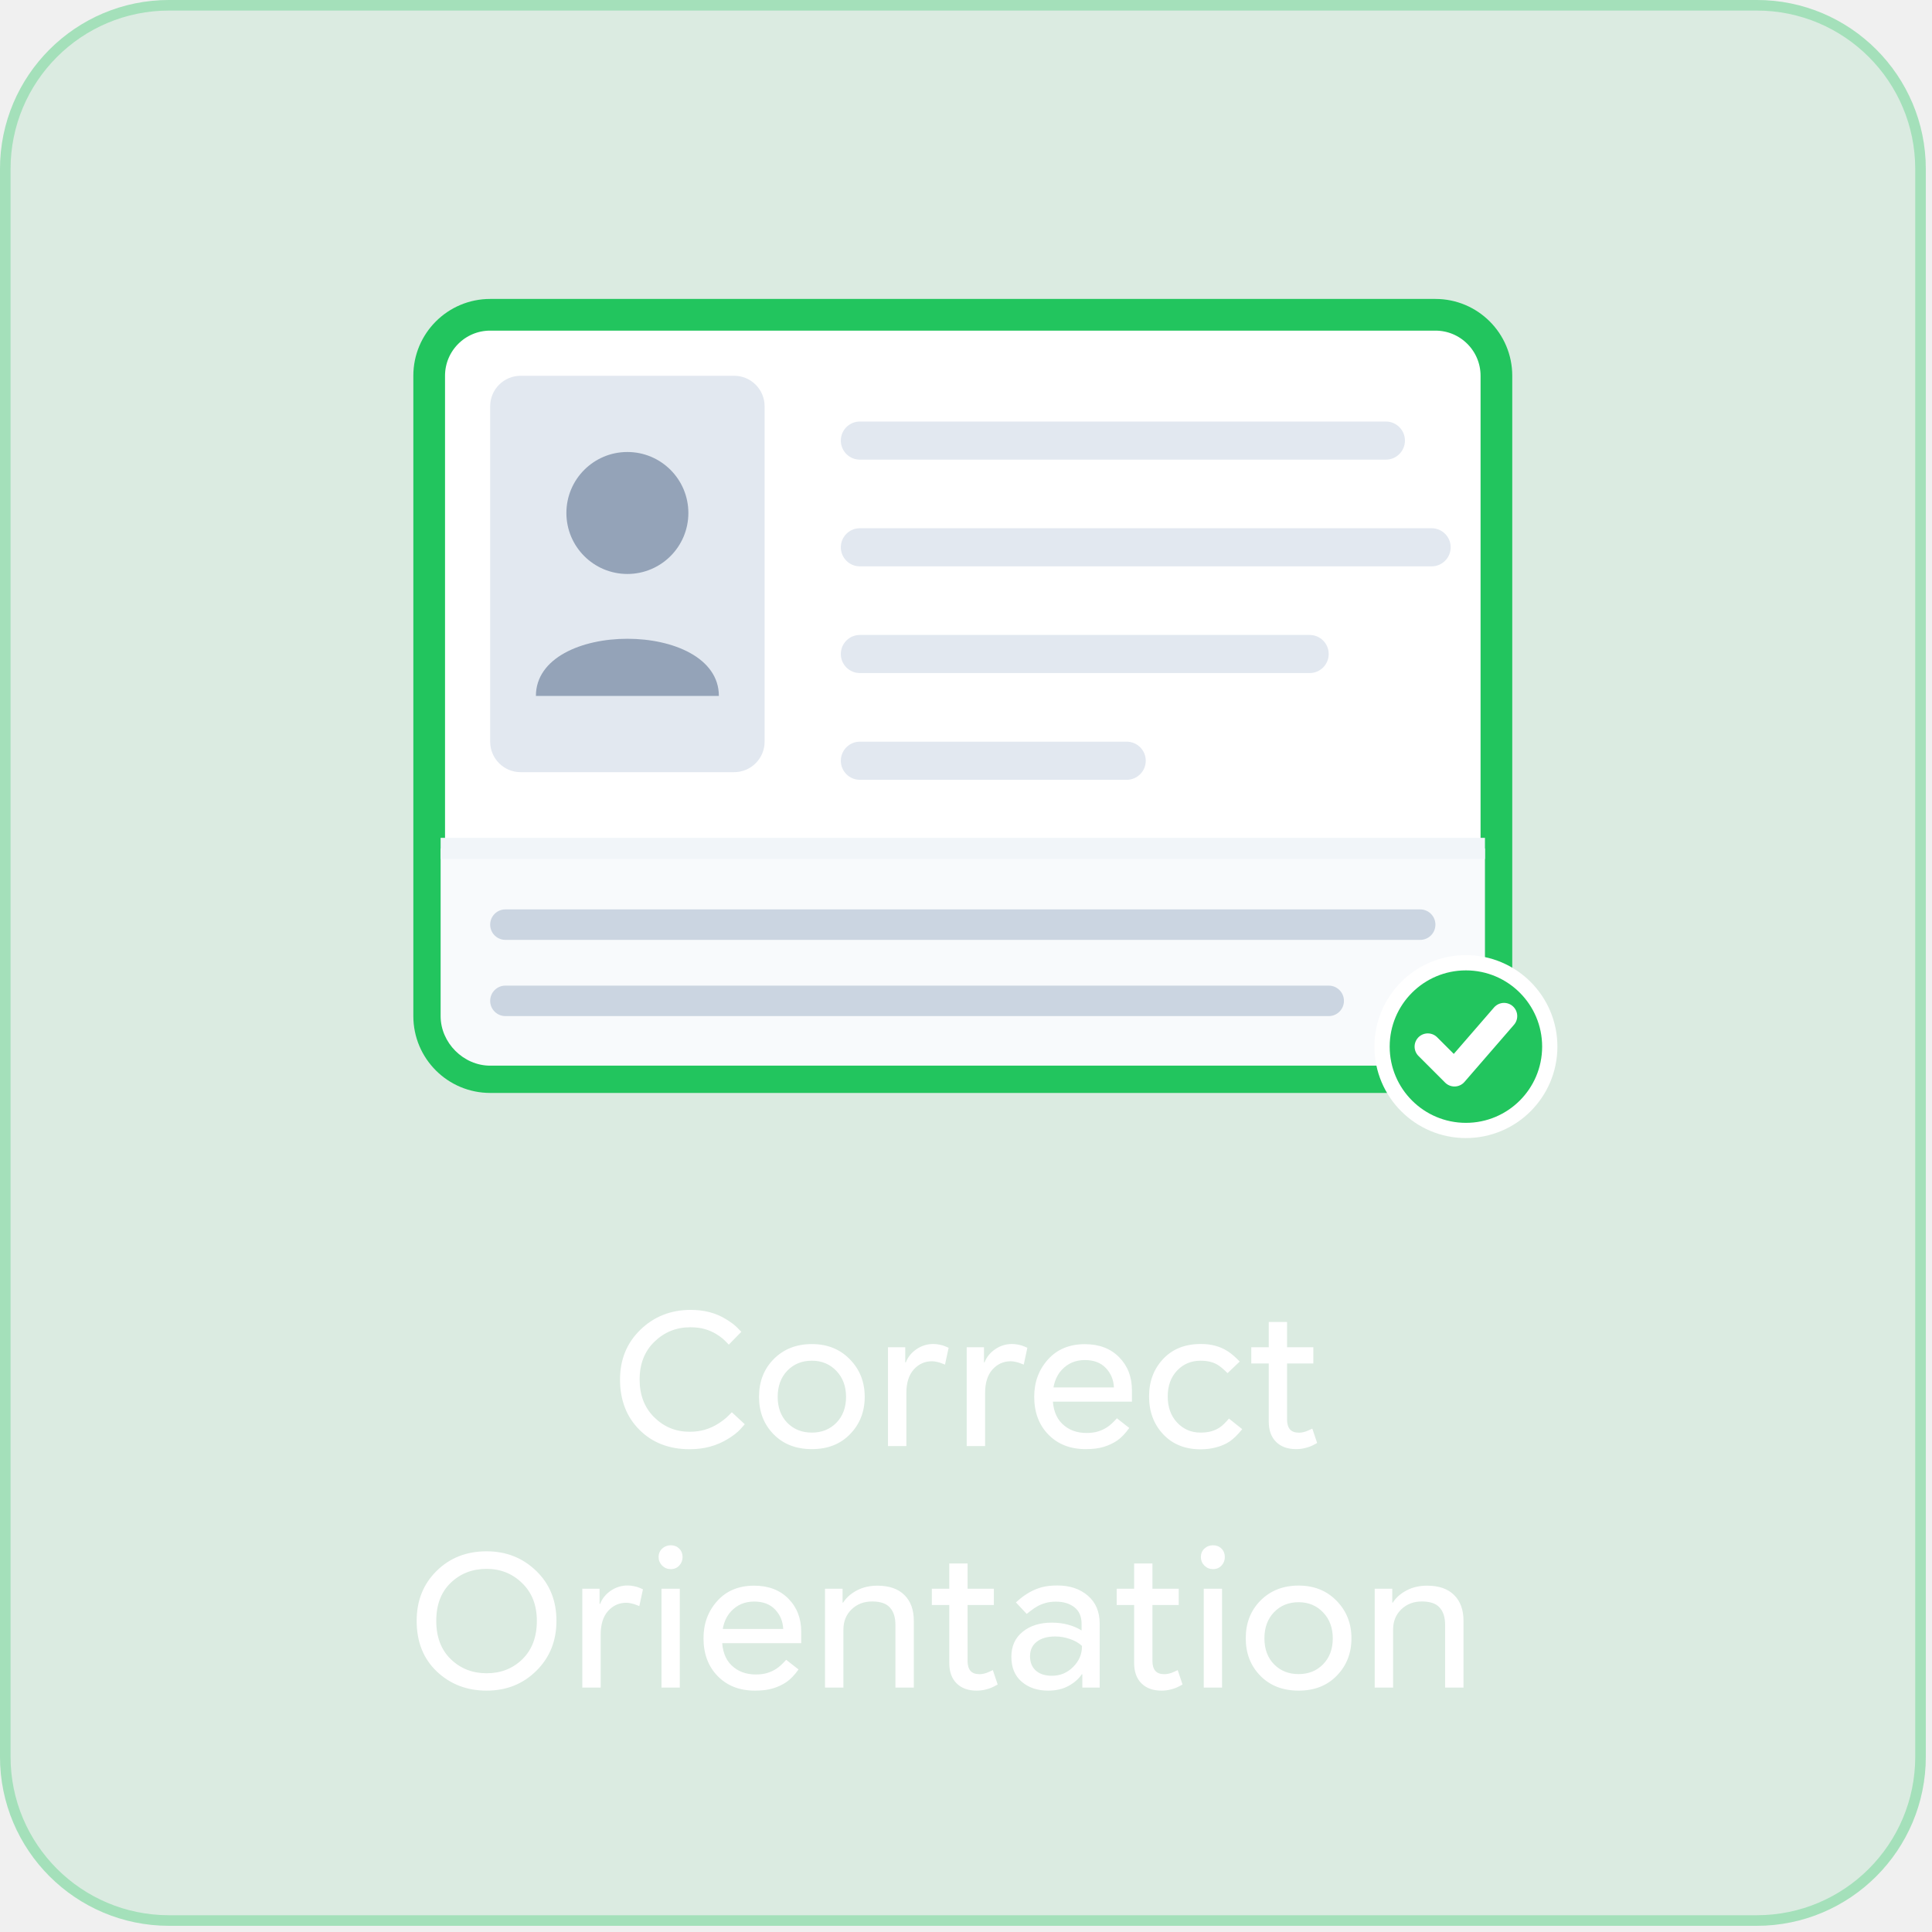
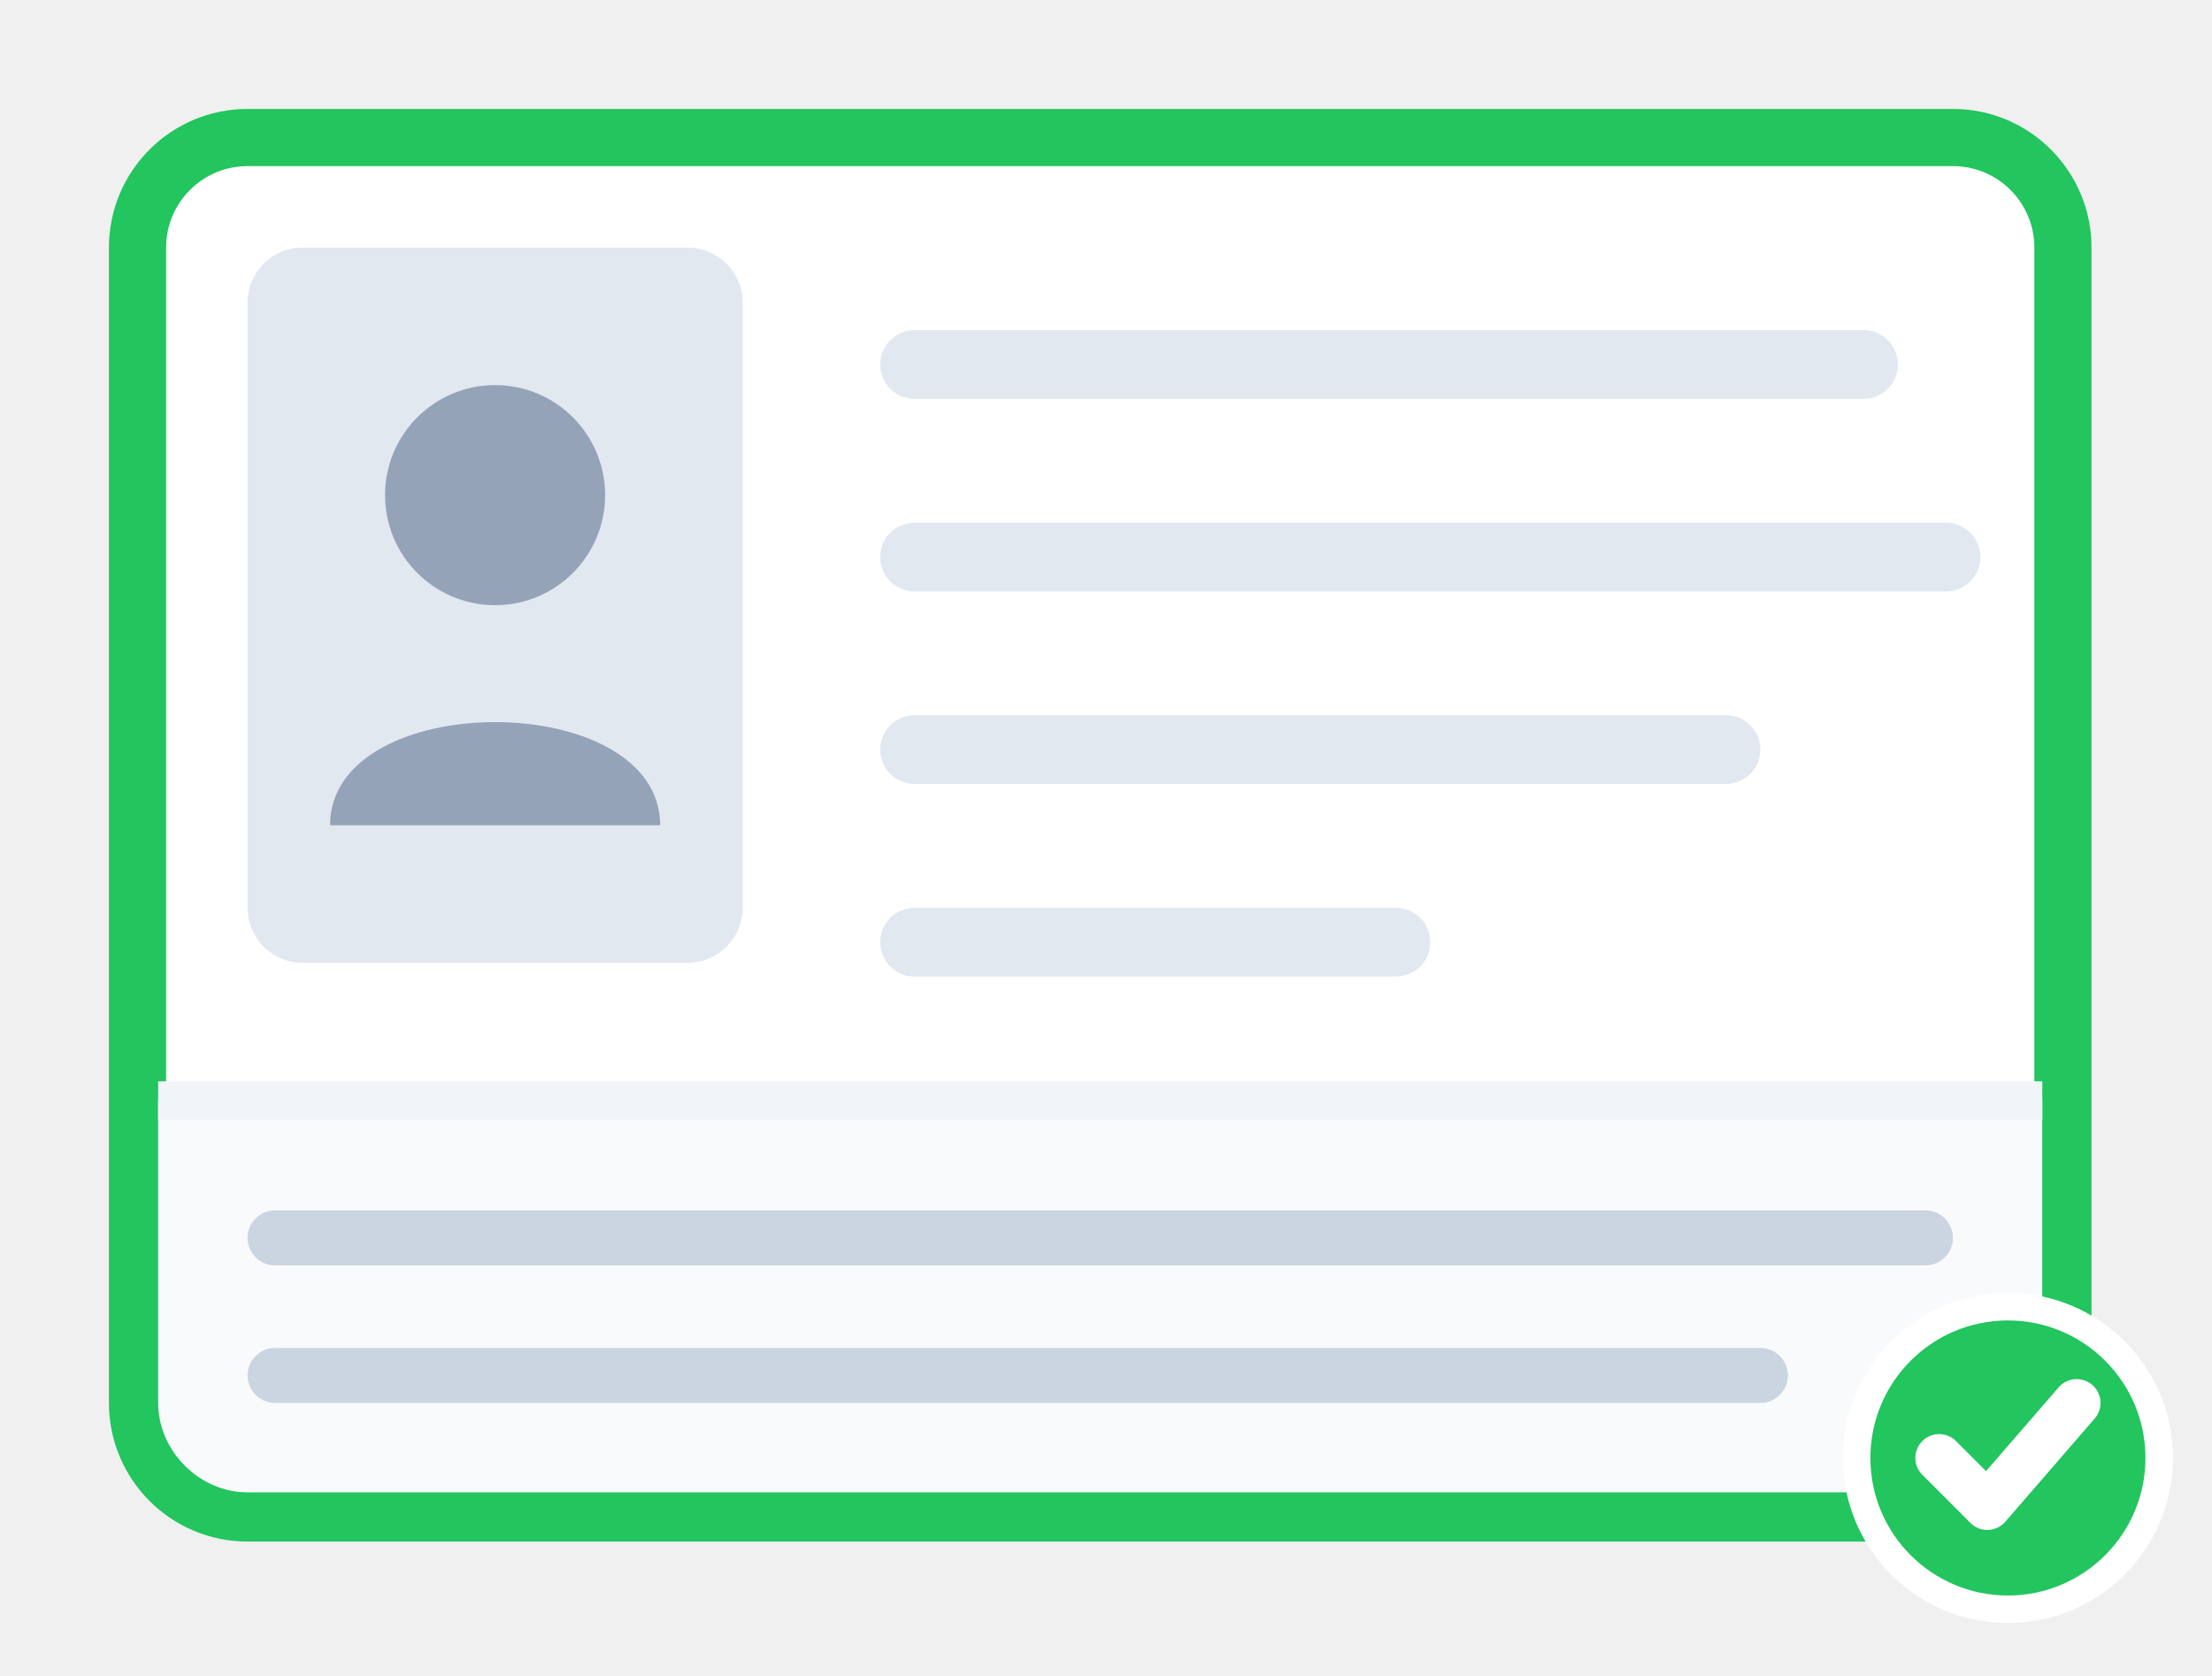
- <svg xmlns="http://www.w3.org/2000/svg" width="104" height="104" viewBox="0 0 104 104" fill="none">
-   <rect width="103.667" height="103.667" rx="9.1" fill="#22C55E" fill-opacity="0.1" />
-   <rect x="0.284" y="0.284" width="103.098" height="103.098" rx="8.815" stroke="#22C55E" stroke-opacity="0.3" stroke-width="0.569" />
-   <path d="M77.269 16.945H26.386C24.573 16.945 23.103 18.415 23.103 20.228V54.697C23.103 56.51 24.573 57.98 26.386 57.98H77.269C79.082 57.98 80.552 56.51 80.552 54.697V20.228C80.552 18.415 79.082 16.945 77.269 16.945Z" fill="white" stroke="#22C55E" stroke-width="1.706" />
-   <path d="M23.719 45.67H79.936V54.698C79.936 56.134 78.705 57.365 77.269 57.365H26.386C24.95 57.365 23.719 56.134 23.719 54.698V45.67Z" fill="#F8FAFC" />
-   <path d="M23.719 45.67H79.936" stroke="#F1F5F9" stroke-width="1.137" />
-   <path d="M76.449 48.953H27.207C26.754 48.953 26.386 49.32 26.386 49.773C26.386 50.227 26.754 50.594 27.207 50.594H76.449C76.902 50.594 77.269 50.227 77.269 49.773C77.269 49.32 76.902 48.953 76.449 48.953Z" fill="#CBD5E1" />
-   <path d="M71.524 53.056H27.207C26.754 53.056 26.386 53.424 26.386 53.877C26.386 54.33 26.754 54.697 27.207 54.697H71.524C71.978 54.697 72.345 54.33 72.345 53.877C72.345 53.424 71.978 53.056 71.524 53.056Z" fill="#CBD5E1" />
-   <path d="M39.517 20.228H28.028C27.121 20.228 26.386 20.963 26.386 21.869V39.925C26.386 40.831 27.121 41.566 28.028 41.566H39.517C40.424 41.566 41.159 40.831 41.159 39.925V21.869C41.159 20.963 40.424 20.228 39.517 20.228Z" fill="#E2E8F0" />
-   <path d="M33.772 30.897C35.585 30.897 37.055 29.427 37.055 27.614C37.055 25.801 35.585 24.331 33.772 24.331C31.959 24.331 30.489 25.801 30.489 27.614C30.489 29.427 31.959 30.897 33.772 30.897Z" fill="#94A3B8" />
-   <path d="M28.848 37.463C28.848 33.359 38.697 33.359 38.697 37.463H28.848Z" fill="#94A3B8" />
-   <path d="M74.602 22.691H46.288C45.721 22.691 45.262 23.15 45.262 23.717C45.262 24.283 45.721 24.743 46.288 24.743H74.602C75.168 24.743 75.628 24.283 75.628 23.717C75.628 23.15 75.168 22.691 74.602 22.691Z" fill="#E2E8F0" />
-   <path d="M77.064 28.435H46.288C45.721 28.435 45.262 28.894 45.262 29.461C45.262 30.027 45.721 30.487 46.288 30.487H77.064C77.63 30.487 78.09 30.027 78.09 29.461C78.09 28.894 77.63 28.435 77.064 28.435Z" fill="#E2E8F0" />
-   <path d="M70.498 34.18H46.288C45.721 34.18 45.262 34.639 45.262 35.206C45.262 35.772 45.721 36.231 46.288 36.231H70.498C71.065 36.231 71.524 35.772 71.524 35.206C71.524 34.639 71.065 34.18 70.498 34.18Z" fill="#E2E8F0" />
-   <path d="M60.65 39.925H46.288C45.721 39.925 45.262 40.385 45.262 40.951C45.262 41.518 45.721 41.977 46.288 41.977H60.65C61.217 41.977 61.676 41.518 61.676 40.951C61.676 40.385 61.217 39.925 60.65 39.925Z" fill="#E2E8F0" />
-   <path d="M78.91 61.262C81.63 61.262 83.835 59.058 83.835 56.338C83.835 53.619 81.63 51.414 78.91 51.414C76.191 51.414 73.986 53.619 73.986 56.338C73.986 59.058 76.191 61.262 78.91 61.262Z" fill="white" />
-   <path d="M78.911 60.443C81.177 60.443 83.014 58.606 83.014 56.339C83.014 54.073 81.177 52.236 78.911 52.236C76.644 52.236 74.807 54.073 74.807 56.339C74.807 58.606 76.644 60.443 78.911 60.443Z" fill="#22C55E" />
-   <path d="M76.859 56.339L78.295 57.775L80.962 54.697" stroke="white" stroke-width="1.422" stroke-linecap="round" stroke-linejoin="round" />
-   <path d="M37.126 78.012C36.02 78.012 35.118 77.664 34.421 76.967C33.724 76.271 33.376 75.367 33.376 74.257C33.376 73.184 33.741 72.292 34.471 71.582C35.205 70.869 36.108 70.512 37.181 70.512C37.541 70.512 37.876 70.552 38.186 70.632C38.496 70.712 38.786 70.834 39.056 70.997C39.33 71.161 39.539 71.317 39.686 71.467C39.833 71.617 39.906 71.692 39.906 71.692L39.231 72.382C39.231 72.382 39.169 72.319 39.046 72.192C38.923 72.066 38.764 71.942 38.571 71.822C38.378 71.702 38.169 71.611 37.946 71.547C37.726 71.481 37.463 71.447 37.156 71.447C36.406 71.447 35.764 71.706 35.231 72.222C34.698 72.736 34.431 73.416 34.431 74.262C34.431 75.099 34.694 75.777 35.221 76.297C35.748 76.814 36.38 77.072 37.116 77.072C37.416 77.072 37.693 77.036 37.946 76.962C38.2 76.886 38.438 76.777 38.661 76.637C38.885 76.494 39.063 76.356 39.196 76.222C39.33 76.089 39.396 76.022 39.396 76.022L40.091 76.667C40.091 76.667 40.013 76.756 39.856 76.932C39.7 77.106 39.473 77.282 39.176 77.462C38.883 77.642 38.566 77.779 38.226 77.872C37.886 77.966 37.52 78.012 37.126 78.012ZM43.703 78.007C42.853 78.007 42.166 77.741 41.643 77.207C41.12 76.674 40.858 76.002 40.858 75.192C40.858 74.369 41.123 73.691 41.653 73.157C42.186 72.621 42.87 72.352 43.703 72.352C44.536 72.352 45.218 72.626 45.748 73.172C46.281 73.716 46.548 74.389 46.548 75.192C46.548 75.989 46.286 76.657 45.763 77.197C45.243 77.737 44.556 78.007 43.703 78.007ZM43.703 77.117C44.236 77.117 44.676 76.941 45.023 76.587C45.37 76.231 45.543 75.766 45.543 75.192C45.543 74.626 45.37 74.161 45.023 73.797C44.676 73.431 44.236 73.247 43.703 73.247C43.166 73.247 42.725 73.427 42.378 73.787C42.035 74.147 41.863 74.616 41.863 75.192C41.863 75.769 42.035 76.234 42.378 76.587C42.725 76.941 43.166 77.117 43.703 77.117ZM47.8 77.842V72.522H48.73V73.437L48.625 73.337H48.76C48.87 73.051 49.062 72.814 49.335 72.627C49.608 72.441 49.91 72.347 50.24 72.347C50.343 72.347 50.453 72.359 50.57 72.382C50.687 72.402 50.798 72.436 50.905 72.482C51.012 72.529 51.065 72.552 51.065 72.552L50.87 73.457C50.87 73.457 50.824 73.439 50.73 73.402C50.637 73.362 50.54 73.332 50.44 73.312C50.343 73.289 50.254 73.277 50.17 73.277C49.78 73.277 49.452 73.426 49.185 73.722C48.922 74.019 48.79 74.441 48.79 74.987V77.842H47.8ZM52.038 77.842V72.522H52.968V73.437L52.863 73.337H52.998C53.108 73.051 53.3 72.814 53.573 72.627C53.847 72.441 54.148 72.347 54.478 72.347C54.582 72.347 54.692 72.359 54.808 72.382C54.925 72.402 55.037 72.436 55.143 72.482C55.25 72.529 55.303 72.552 55.303 72.552L55.108 73.457C55.108 73.457 55.062 73.439 54.968 73.402C54.875 73.362 54.778 73.332 54.678 73.312C54.582 73.289 54.492 73.277 54.408 73.277C54.018 73.277 53.69 73.426 53.423 73.722C53.16 74.019 53.028 74.441 53.028 74.987V77.842H52.038ZM58.443 78.007C57.616 78.007 56.947 77.747 56.438 77.227C55.928 76.707 55.672 76.027 55.672 75.187C55.672 74.397 55.919 73.729 56.413 73.182C56.906 72.632 57.568 72.357 58.398 72.357C59.167 72.357 59.782 72.591 60.242 73.057C60.703 73.524 60.932 74.117 60.932 74.837V75.452H56.233V74.687H59.962V74.677C59.943 74.271 59.797 73.926 59.528 73.642C59.258 73.356 58.881 73.212 58.398 73.212C57.894 73.212 57.479 73.389 57.153 73.742C56.829 74.092 56.667 74.574 56.667 75.187C56.667 75.827 56.837 76.312 57.178 76.642C57.517 76.972 57.954 77.137 58.487 77.137C58.721 77.137 58.926 77.111 59.102 77.057C59.279 77.004 59.444 76.927 59.597 76.827C59.754 76.724 59.929 76.564 60.123 76.347L60.788 76.867C60.574 77.167 60.359 77.392 60.142 77.542C59.926 77.689 59.686 77.802 59.422 77.882C59.159 77.966 58.833 78.007 58.443 78.007ZM64.634 78.017C63.794 78.017 63.121 77.747 62.614 77.207C62.108 76.667 61.854 75.989 61.854 75.172C61.854 74.366 62.106 73.694 62.609 73.157C63.112 72.617 63.791 72.347 64.644 72.347C64.927 72.347 65.184 72.379 65.414 72.442C65.644 72.502 65.858 72.594 66.054 72.717C66.254 72.837 66.481 73.029 66.734 73.292L66.079 73.917C65.896 73.734 65.737 73.597 65.604 73.507C65.474 73.417 65.329 73.352 65.169 73.312C65.013 73.269 64.832 73.247 64.629 73.247C64.119 73.247 63.696 73.426 63.359 73.782C63.026 74.136 62.859 74.599 62.859 75.172C62.859 75.749 63.028 76.217 63.364 76.577C63.704 76.937 64.124 77.117 64.624 77.117C64.838 77.117 65.031 77.094 65.204 77.047C65.377 76.997 65.532 76.926 65.669 76.832C65.806 76.739 65.968 76.582 66.154 76.362L66.869 76.932C66.623 77.236 66.396 77.457 66.189 77.597C65.983 77.734 65.746 77.837 65.479 77.907C65.216 77.981 64.934 78.017 64.634 78.017ZM69.767 78.007C69.314 78.007 68.955 77.877 68.692 77.617C68.428 77.354 68.297 76.989 68.297 76.522V71.162H69.282V76.412C69.282 76.642 69.334 76.819 69.437 76.942C69.54 77.062 69.705 77.122 69.932 77.122C70.002 77.122 70.08 77.112 70.167 77.092C70.257 77.072 70.359 77.036 70.472 76.982C70.585 76.929 70.642 76.902 70.642 76.902L70.902 77.677C70.902 77.677 70.837 77.712 70.707 77.782C70.58 77.849 70.437 77.902 70.277 77.942C70.12 77.986 69.95 78.007 69.767 78.007ZM67.357 73.397V72.522H70.697V73.397H67.357ZM26.194 91.007C25.134 91.007 24.241 90.664 23.514 89.977C22.791 89.291 22.429 88.382 22.429 87.252C22.429 86.166 22.785 85.271 23.499 84.567C24.212 83.861 25.11 83.507 26.194 83.507C27.247 83.507 28.137 83.859 28.864 84.562C29.59 85.262 29.954 86.159 29.954 87.252C29.954 88.329 29.594 89.224 28.874 89.937C28.154 90.651 27.261 91.007 26.194 91.007ZM26.194 90.072C26.964 90.072 27.607 89.819 28.124 89.312C28.64 88.802 28.899 88.116 28.899 87.252C28.899 86.409 28.636 85.732 28.109 85.222C27.585 84.709 26.947 84.452 26.194 84.452C25.427 84.452 24.784 84.702 24.264 85.202C23.744 85.699 23.484 86.382 23.484 87.252C23.484 88.122 23.745 88.811 24.269 89.317C24.792 89.821 25.434 90.072 26.194 90.072ZM31.345 90.842V85.522H32.275V86.437L32.17 86.337H32.305C32.415 86.051 32.607 85.814 32.88 85.627C33.153 85.441 33.455 85.347 33.785 85.347C33.888 85.347 33.998 85.359 34.115 85.382C34.232 85.402 34.343 85.436 34.45 85.482C34.557 85.529 34.61 85.552 34.61 85.552L34.415 86.457C34.415 86.457 34.368 86.439 34.275 86.402C34.182 86.362 34.085 86.332 33.985 86.312C33.888 86.289 33.798 86.277 33.715 86.277C33.325 86.277 32.997 86.426 32.73 86.722C32.467 87.019 32.335 87.441 32.335 87.987V90.842H31.345ZM35.608 90.842V85.522H36.593V90.842H35.608ZM36.108 84.467C35.928 84.467 35.773 84.404 35.643 84.277C35.517 84.147 35.453 83.994 35.453 83.817C35.453 83.634 35.517 83.482 35.643 83.362C35.773 83.242 35.928 83.182 36.108 83.182C36.292 83.182 36.443 83.242 36.563 83.362C36.683 83.482 36.743 83.634 36.743 83.817C36.743 83.994 36.683 84.147 36.563 84.277C36.443 84.404 36.292 84.467 36.108 84.467ZM40.64 91.007C39.813 91.007 39.145 90.747 38.635 90.227C38.125 89.707 37.87 89.027 37.87 88.187C37.87 87.397 38.117 86.729 38.61 86.182C39.103 85.632 39.765 85.357 40.595 85.357C41.365 85.357 41.98 85.591 42.44 86.057C42.9 86.524 43.13 87.117 43.13 87.837V88.452H38.43V87.687H42.16V87.677C42.14 87.271 41.995 86.926 41.725 86.642C41.455 86.356 41.078 86.212 40.595 86.212C40.092 86.212 39.676 86.389 39.35 86.742C39.026 87.092 38.865 87.574 38.865 88.187C38.865 88.827 39.035 89.312 39.375 89.642C39.715 89.972 40.151 90.137 40.685 90.137C40.918 90.137 41.123 90.111 41.3 90.057C41.477 90.004 41.642 89.927 41.795 89.827C41.952 89.724 42.127 89.564 42.32 89.347L42.985 89.867C42.772 90.167 42.556 90.392 42.34 90.542C42.123 90.689 41.883 90.802 41.62 90.882C41.356 90.966 41.03 91.007 40.64 91.007ZM44.411 90.842V85.522H45.356V86.452L45.221 86.267H45.386C45.556 86.001 45.803 85.782 46.126 85.612C46.45 85.442 46.818 85.357 47.231 85.357C47.861 85.357 48.345 85.524 48.681 85.857C49.021 86.191 49.191 86.654 49.191 87.247V90.842H48.201V87.467C48.201 87.064 48.103 86.754 47.906 86.537C47.713 86.317 47.393 86.207 46.946 86.207C46.5 86.207 46.13 86.351 45.836 86.637C45.546 86.921 45.401 87.281 45.401 87.717V90.842H44.411ZM52.57 91.007C52.116 91.007 51.758 90.877 51.495 90.617C51.231 90.354 51.1 89.989 51.1 89.522V84.162H52.085V89.412C52.085 89.642 52.136 89.819 52.24 89.942C52.343 90.062 52.508 90.122 52.735 90.122C52.805 90.122 52.883 90.112 52.97 90.092C53.06 90.072 53.161 90.036 53.275 89.982C53.388 89.929 53.445 89.902 53.445 89.902L53.705 90.677C53.705 90.677 53.64 90.712 53.51 90.782C53.383 90.849 53.24 90.902 53.08 90.942C52.923 90.986 52.753 91.007 52.57 91.007ZM50.16 86.397V85.522H53.5V86.397H50.16ZM56.417 91.007C55.843 91.007 55.37 90.847 54.997 90.527C54.627 90.207 54.442 89.761 54.442 89.187C54.442 88.617 54.643 88.169 55.047 87.842C55.45 87.512 55.975 87.347 56.622 87.347C56.948 87.347 57.245 87.386 57.512 87.462C57.778 87.536 58.015 87.637 58.222 87.767V87.412C58.222 87.016 58.092 86.717 57.832 86.517C57.575 86.317 57.245 86.217 56.842 86.217C56.628 86.217 56.438 86.242 56.272 86.292C56.108 86.339 55.968 86.396 55.852 86.462C55.735 86.526 55.608 86.611 55.472 86.717C55.335 86.824 55.267 86.877 55.267 86.877L54.687 86.257C54.687 86.257 54.76 86.194 54.907 86.067C55.057 85.941 55.232 85.821 55.432 85.707C55.632 85.594 55.847 85.506 56.077 85.442C56.307 85.379 56.588 85.347 56.922 85.347C57.592 85.347 58.138 85.531 58.562 85.897C58.985 86.261 59.197 86.764 59.197 87.407V90.842H58.262V89.832L58.442 90.127H58.232C58.078 90.364 57.845 90.571 57.532 90.747C57.218 90.921 56.847 91.007 56.417 91.007ZM56.632 90.207C57.068 90.207 57.445 90.051 57.762 89.737C58.082 89.421 58.242 89.052 58.242 88.632V88.597C58.068 88.437 57.852 88.314 57.592 88.227C57.335 88.137 57.072 88.092 56.802 88.092C56.378 88.092 56.047 88.187 55.807 88.377C55.567 88.564 55.447 88.824 55.447 89.157C55.447 89.484 55.55 89.741 55.757 89.927C55.967 90.114 56.258 90.207 56.632 90.207ZM62.521 91.007C62.067 91.007 61.709 90.877 61.446 90.617C61.182 90.354 61.051 89.989 61.051 89.522V84.162H62.036V89.412C62.036 89.642 62.087 89.819 62.191 89.942C62.294 90.062 62.459 90.122 62.686 90.122C62.756 90.122 62.834 90.112 62.921 90.092C63.011 90.072 63.112 90.036 63.226 89.982C63.339 89.929 63.396 89.902 63.396 89.902L63.656 90.677C63.656 90.677 63.591 90.712 63.461 90.782C63.334 90.849 63.191 90.902 63.031 90.942C62.874 90.986 62.704 91.007 62.521 91.007ZM60.111 86.397V85.522H63.451V86.397H60.111ZM64.798 90.842V85.522H65.783V90.842H64.798ZM65.298 84.467C65.118 84.467 64.963 84.404 64.833 84.277C64.706 84.147 64.643 83.994 64.643 83.817C64.643 83.634 64.706 83.482 64.833 83.362C64.963 83.242 65.118 83.182 65.298 83.182C65.481 83.182 65.633 83.242 65.753 83.362C65.873 83.482 65.933 83.634 65.933 83.817C65.933 83.994 65.873 84.147 65.753 84.277C65.633 84.404 65.481 84.467 65.298 84.467ZM69.904 91.007C69.054 91.007 68.368 90.741 67.844 90.207C67.321 89.674 67.059 89.002 67.059 88.192C67.059 87.369 67.324 86.691 67.854 86.157C68.388 85.621 69.071 85.352 69.904 85.352C70.738 85.352 71.419 85.626 71.949 86.172C72.483 86.716 72.749 87.389 72.749 88.192C72.749 88.989 72.488 89.657 71.964 90.197C71.444 90.737 70.758 91.007 69.904 91.007ZM69.904 90.117C70.438 90.117 70.878 89.941 71.224 89.587C71.571 89.231 71.744 88.766 71.744 88.192C71.744 87.626 71.571 87.161 71.224 86.797C70.878 86.431 70.438 86.247 69.904 86.247C69.368 86.247 68.926 86.427 68.579 86.787C68.236 87.147 68.064 87.616 68.064 88.192C68.064 88.769 68.236 89.234 68.579 89.587C68.926 89.941 69.368 90.117 69.904 90.117ZM74.001 90.842V85.522H74.946V86.452L74.811 86.267H74.976C75.146 86.001 75.393 85.782 75.716 85.612C76.04 85.442 76.408 85.357 76.821 85.357C77.451 85.357 77.935 85.524 78.271 85.857C78.611 86.191 78.781 86.654 78.781 87.247V90.842H77.791V87.467C77.791 87.064 77.693 86.754 77.496 86.537C77.303 86.317 76.983 86.207 76.536 86.207C76.09 86.207 75.72 86.351 75.426 86.637C75.136 86.921 74.991 87.281 74.991 87.717V90.842H74.001Z" fill="white" />
+ <svg xmlns="http://www.w3.org/2000/svg" width="66" height="50" viewBox="0 0 66 50" fill="none">
+   <path d="M58.269 4.103H7.386C5.573 4.103 4.103 5.573 4.103 7.386V41.855C4.103 43.668 5.573 45.138 7.386 45.138H58.269C60.082 45.138 61.552 43.668 61.552 41.855V7.386C61.552 5.573 60.082 4.103 58.269 4.103Z" fill="white" stroke="#22C55E" stroke-width="1.706" />
+   <path d="M4.719 32.828H60.936V41.855C60.936 43.291 59.705 44.523 58.269 44.523H7.386C5.95 44.523 4.719 43.291 4.719 41.855V32.828Z" fill="#F8FAFC" />
+   <path d="M4.719 32.828H60.936" stroke="#F1F5F9" stroke-width="1.137" />
+   <path d="M57.449 36.11H8.207C7.754 36.11 7.386 36.478 7.386 36.931C7.386 37.384 7.754 37.752 8.207 37.752H57.449C57.902 37.752 58.269 37.384 58.269 36.931C58.269 36.478 57.902 36.11 57.449 36.11Z" fill="#CBD5E1" />
+   <path d="M52.524 40.214H8.207C7.754 40.214 7.386 40.581 7.386 41.035C7.386 41.488 7.754 41.855 8.207 41.855H52.524C52.978 41.855 53.345 41.488 53.345 41.035C53.345 40.581 52.978 40.214 52.524 40.214Z" fill="#CBD5E1" />
+   <path d="M20.517 7.386H9.028C8.121 7.386 7.386 8.121 7.386 9.027V27.082C7.386 27.989 8.121 28.724 9.028 28.724H20.517C21.424 28.724 22.159 27.989 22.159 27.082V9.027C22.159 8.121 21.424 7.386 20.517 7.386Z" fill="#E2E8F0" />
+   <path d="M14.772 18.055C16.585 18.055 18.055 16.585 18.055 14.772C18.055 12.959 16.585 11.489 14.772 11.489C12.959 11.489 11.489 12.959 11.489 14.772C11.489 16.585 12.959 18.055 14.772 18.055Z" fill="#94A3B8" />
+   <path d="M9.848 24.621C9.848 20.517 19.697 20.517 19.697 24.621H9.848Z" fill="#94A3B8" />
+   <path d="M55.602 9.849H27.288C26.721 9.849 26.262 10.308 26.262 10.874C26.262 11.441 26.721 11.9 27.288 11.9H55.602C56.168 11.9 56.628 11.441 56.628 10.874C56.628 10.308 56.168 9.849 55.602 9.849Z" fill="#E2E8F0" />
+   <path d="M58.064 15.593H27.288C26.721 15.593 26.262 16.052 26.262 16.619C26.262 17.185 26.721 17.645 27.288 17.645H58.064C58.63 17.645 59.09 17.185 59.09 16.619C59.09 16.052 58.63 15.593 58.064 15.593Z" fill="#E2E8F0" />
+   <path d="M51.498 21.337H27.288C26.721 21.337 26.262 21.797 26.262 22.363C26.262 22.93 26.721 23.389 27.288 23.389H51.498C52.065 23.389 52.524 22.93 52.524 22.363C52.524 21.797 52.065 21.337 51.498 21.337Z" fill="#E2E8F0" />
+   <path d="M41.65 27.083H27.288C26.721 27.083 26.262 27.542 26.262 28.109C26.262 28.675 26.721 29.135 27.288 29.135H41.65C42.217 29.135 42.676 28.675 42.676 28.109C42.676 27.542 42.217 27.083 41.65 27.083Z" fill="#E2E8F0" />
+   <path d="M59.91 48.42C62.63 48.42 64.835 46.215 64.835 43.496C64.835 40.776 62.63 38.572 59.91 38.572C57.191 38.572 54.986 40.776 54.986 43.496C54.986 46.215 57.191 48.42 59.91 48.42Z" fill="white" />
+   <path d="M59.91 47.6C62.177 47.6 64.014 45.763 64.014 43.497C64.014 41.231 62.177 39.394 59.91 39.394C57.644 39.394 55.807 41.231 55.807 43.497C55.807 45.763 57.644 47.6 59.91 47.6Z" fill="#22C55E" />
+   <path d="M57.859 43.496L59.295 44.933L61.962 41.855" stroke="white" stroke-width="1.422" stroke-linecap="round" stroke-linejoin="round" />
</svg>
